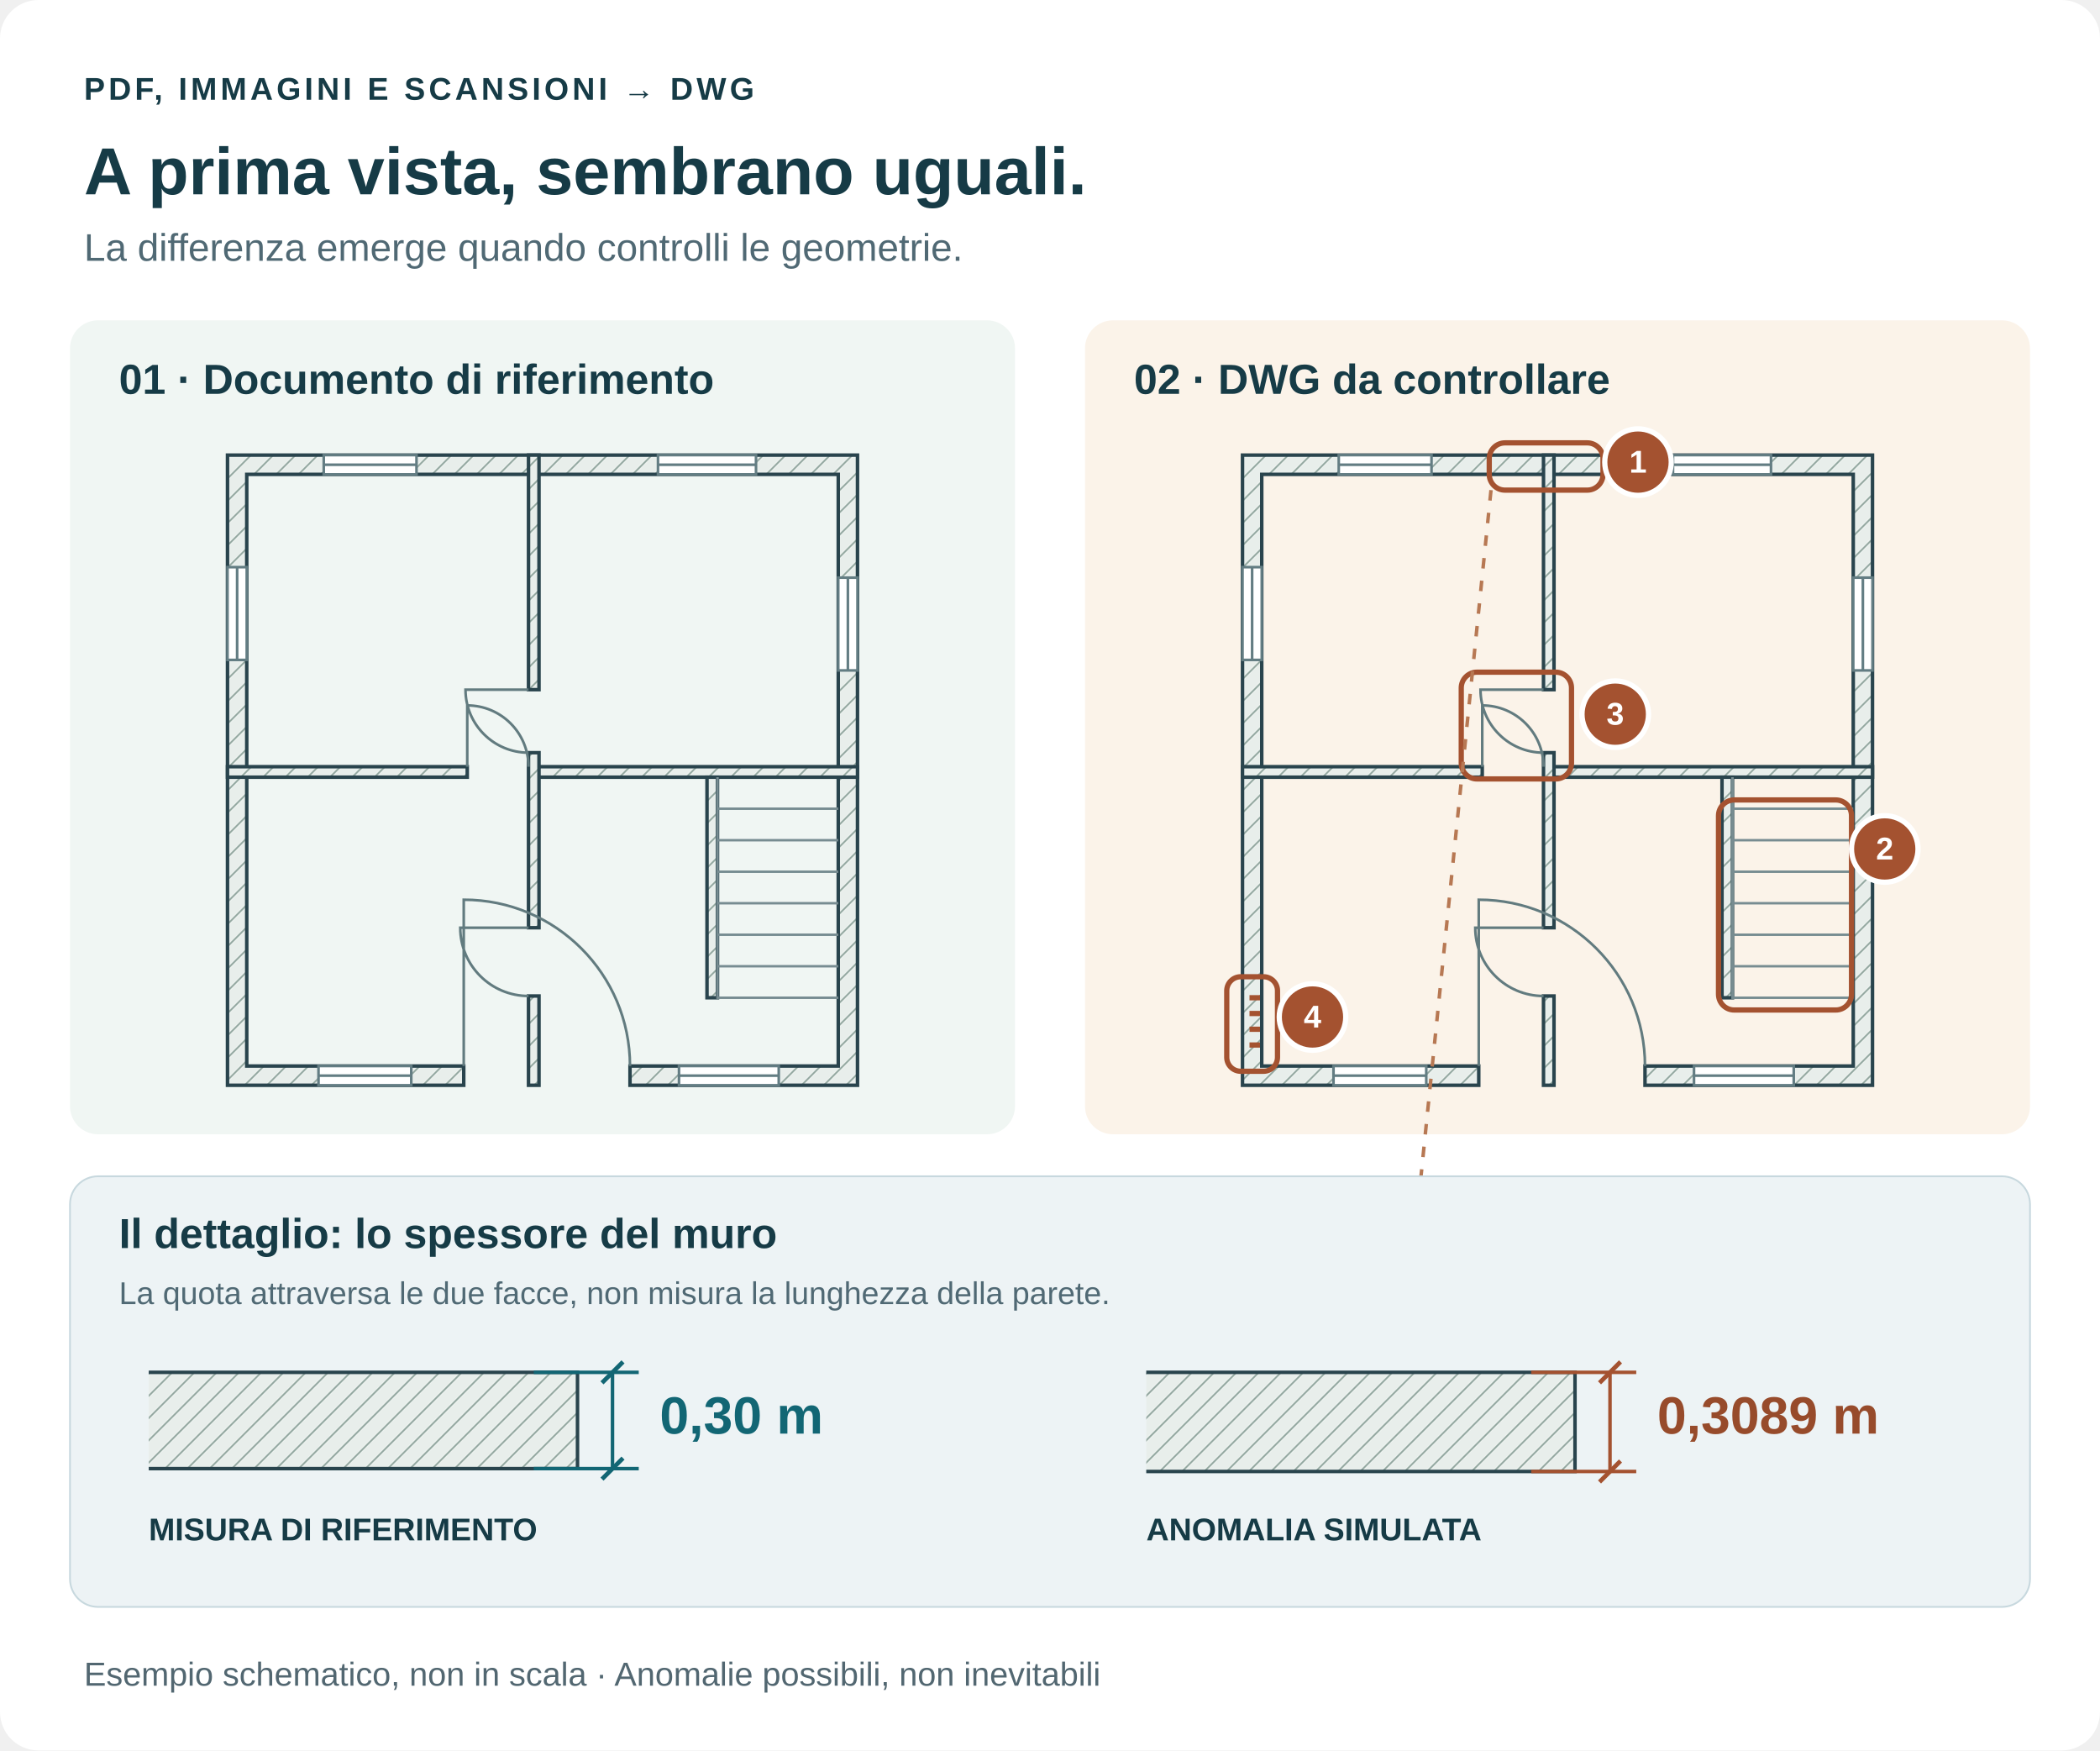
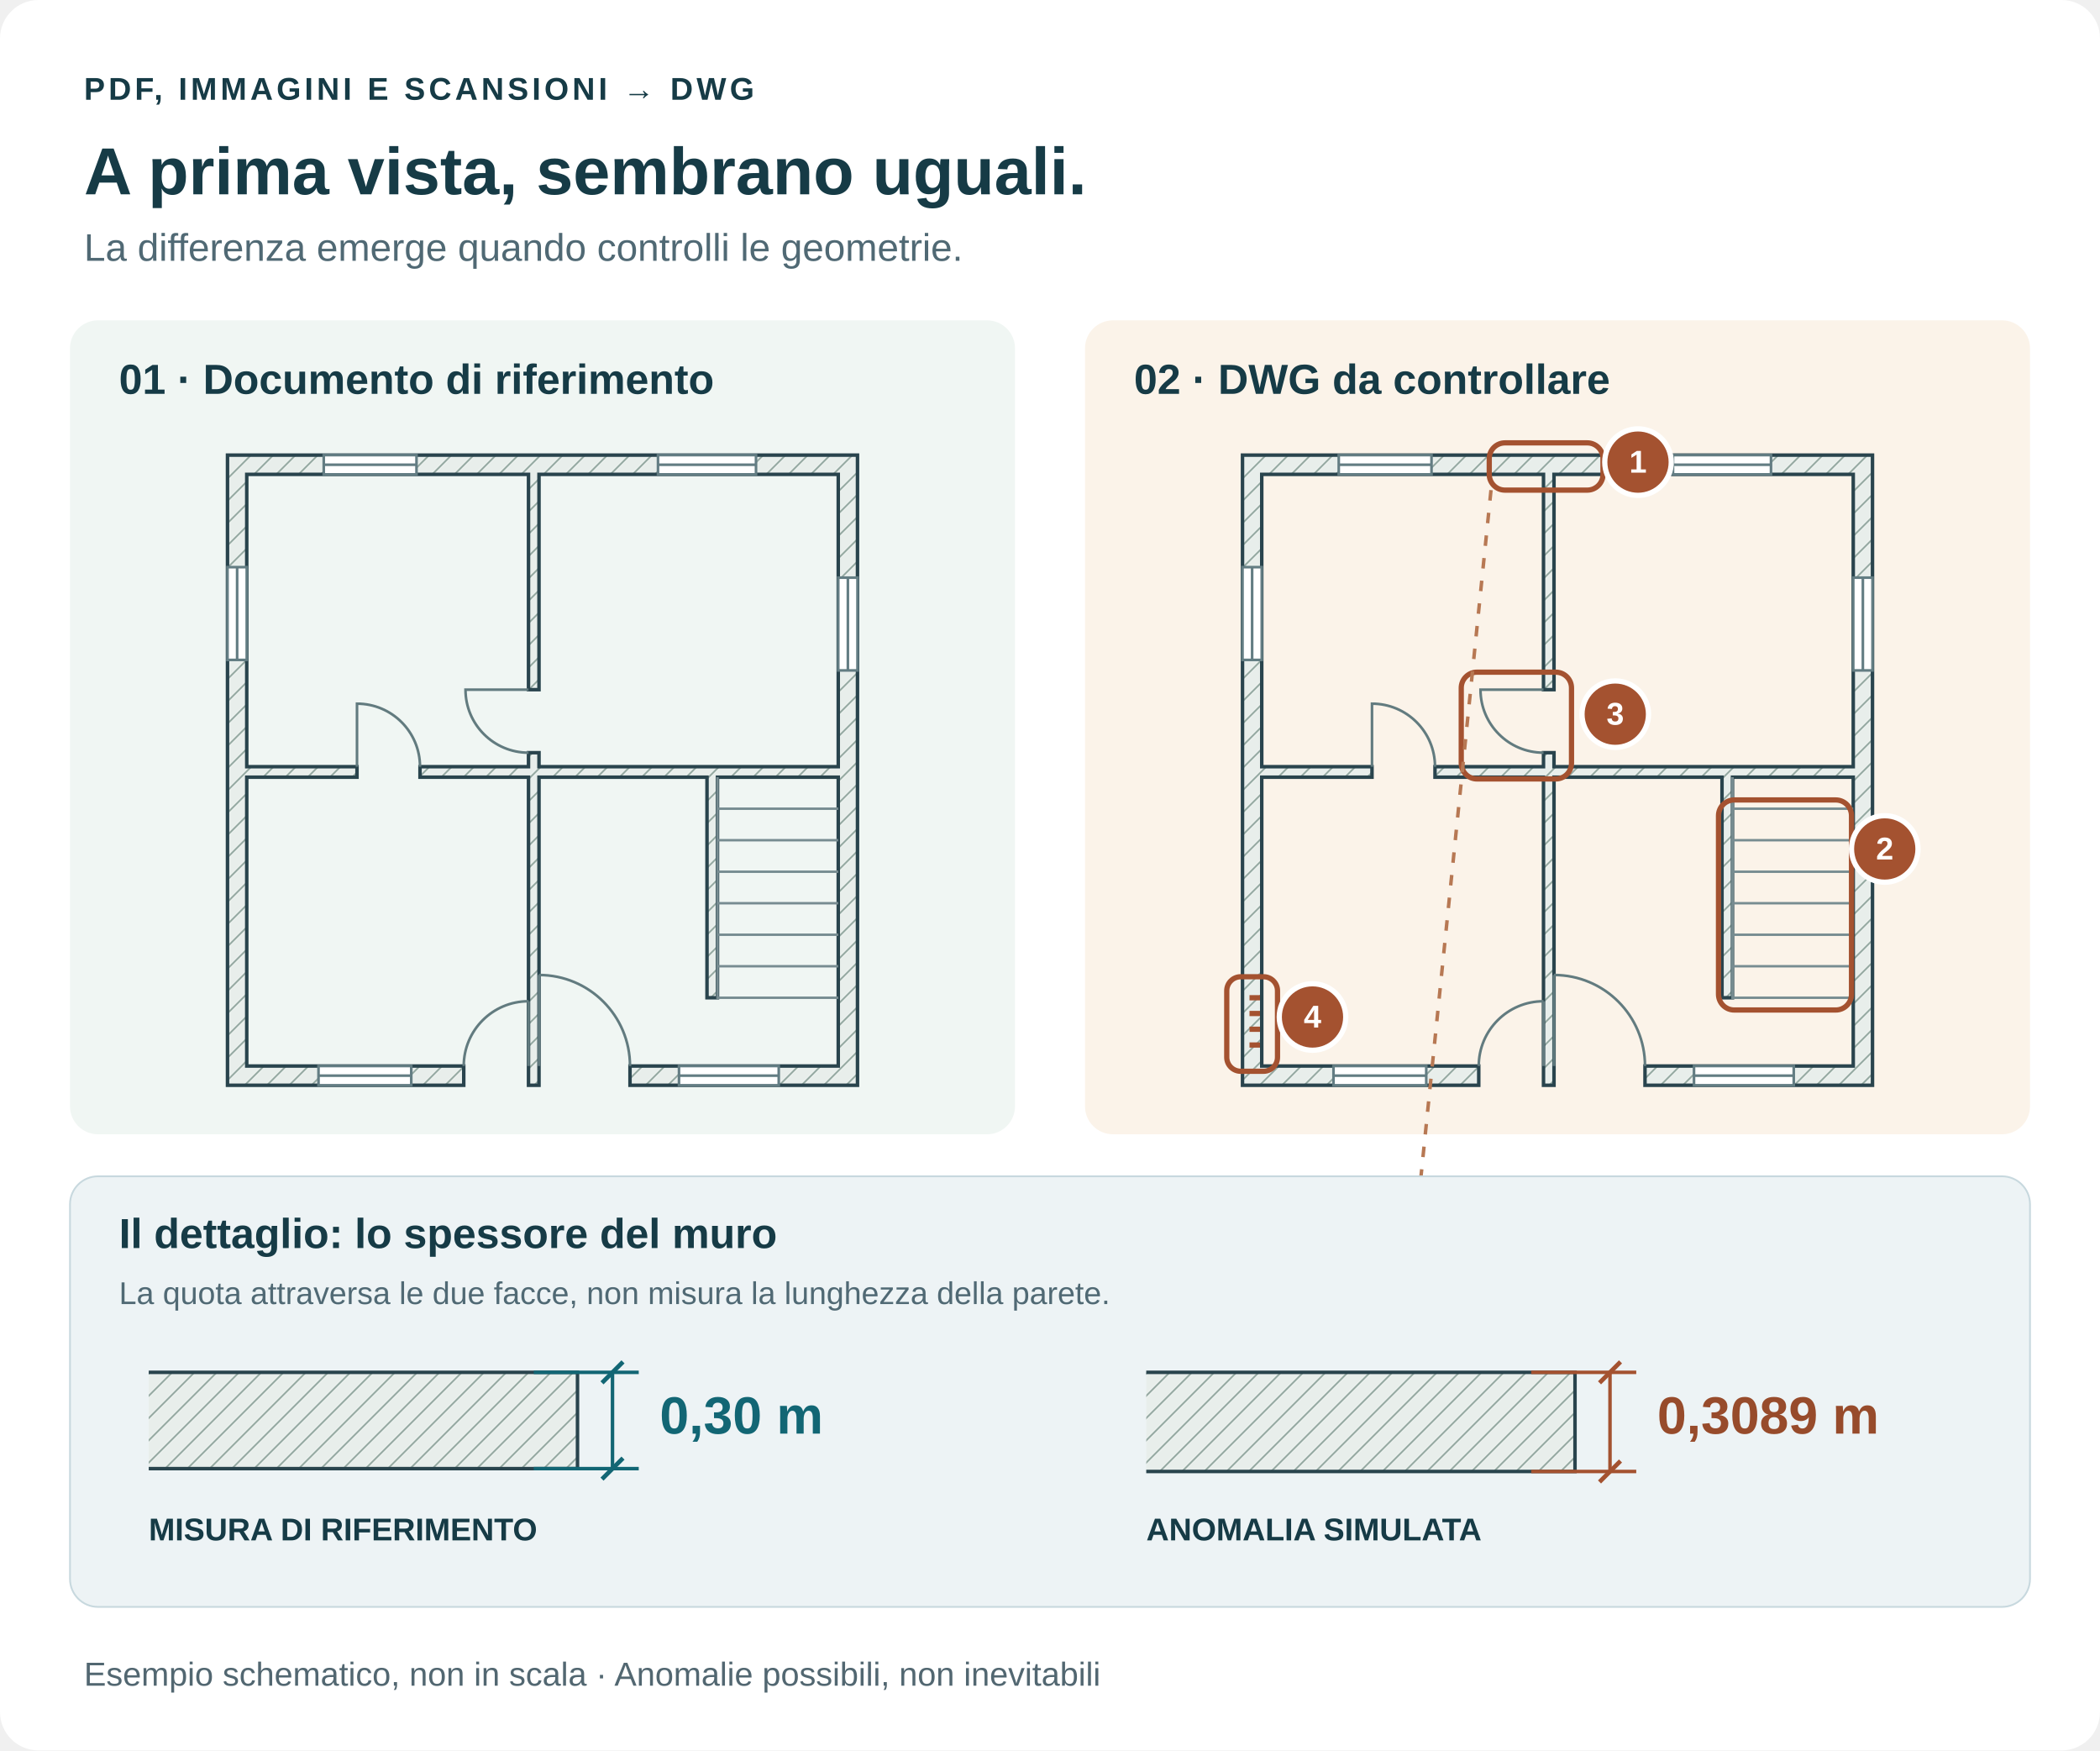
<svg xmlns="http://www.w3.org/2000/svg" width="1200" height="1000" viewBox="0 0 1200 1000" role="img" aria-labelledby="title desc">
  <defs>
    <pattern id="hatch" width="9" height="9" patternUnits="userSpaceOnUse" patternTransform="rotate(45)">
      <rect width="9" height="9" fill="#e8eeeb" />
      <path d="M0 0V9" stroke="#9baea7" stroke-width="2" />
    </pattern>
    <g id="plan" fill="url(#hatch)" stroke="#29444d" stroke-width="2">
-       <path d="M0 0H360V360H230V349H349V11H11V349H135V360H0Z" />
-       <path d="M0 178H137V184H0ZM172 0H178V134H172ZM172 170H178V270H172ZM172 309H178V360H172ZM178 178H360V184H178Z" />
-       <path d="M274 184H280V310H274Z" />
+       <path d="M178 134L178 11L349 11L349 178L178 178L178 170L172 170L172 178L110 178L110 184L172 184L172 349L172 360L178 360L178 349L178 184L274 184L274 310L280 310L280 184L349 184L349 349L230 349L230 360L349 360L360 360L360 349L360 11L360 0L349 0L11 0L0 0L0 11L0 349L0 360L11 360L135 360L135 349L11 349L11 184L74 184L74 178L11 178L11 11L172 11L172 134Z" />
      <g fill="#fff" stroke="#637d83" stroke-width="1.5">
        <path d="M55 0H108V11H55ZM246 0H302V11H246ZM0 64H11V117H0ZM349 70H360V123H349ZM52 349H105V360H52ZM258 349H315V360H258Z" />
        <path d="M55 5.5H108M246 5.5H302M5.5 64V117M354.5 70V123M52 354.5H105M258 354.5H315" />
      </g>
      <g fill="none" stroke="#627b7f" stroke-width="1.5">
-         <path d="M135 349V254A95 95 0 0 1 230 349M172 134H136A36 36 0 0 0 172 170M172 270H133A39 39 0 0 0 172 309M137 178V143A35 35 0 0 1 172 178" />
+         <path d="M172 134H136A36 36 0 0 0 172 170M74 178V142A36 36 0 0 1 110 178M172 349V312M135 349A37 37 0 0 1 172 312M178 349V297M230 349A52 52 0 0 0 178 297" />
      </g>
      <g stroke="#778c91" stroke-width="1.4" fill="none">
        <path d="M280 184V310H349M280 202H349M280 220H349M280 238H349M280 256H349M280 274H349M280 292H349" />
      </g>
    </g>
    <g id="dot">
      <circle r="19" fill="#a45230" stroke="#fff" stroke-width="3" />
    </g>
    <g id="tick">
      <path d="M-6 6L6-6" stroke="currentColor" stroke-width="2.5" />
    </g>
  </defs>
  <rect width="1200" height="1000" rx="22" fill="#fff" />
  <g font-family="Arial,Helvetica,sans-serif" fill="#163b46">
    <text x="48" y="57" font-size="18" font-weight="700" letter-spacing="2">PDF, IMMAGINI E SCANSIONI → DWG</text>
    <text x="48" y="111" font-size="38" font-weight="700">A prima vista, sembrano uguali.</text>
    <text x="48" y="149" font-size="22" fill="#506974">La differenza emerge quando controlli le geometrie.</text>
    <rect x="40" y="183" width="540" height="465" rx="16" fill="#f0f6f3" />
    <rect x="620" y="183" width="540" height="465" rx="16" fill="#fbf3e9" />
    <text x="68" y="225" font-size="24" font-weight="700">01 · Documento di riferimento</text>
    <text x="648" y="225" font-size="24" font-weight="700">02 · DWG da controllare</text>
    <use href="#plan" x="130" y="260" />
    <use href="#plan" x="710" y="260" />
    <g stroke="#a45230" stroke-width="3" fill="none">
      <rect x="851" y="253" width="65" height="27" rx="9" />
      <rect x="982" y="457" width="76" height="120" rx="9" />
      <rect x="835" y="384" width="63" height="61" rx="9" />
      <path d="M714 570L720 570M714 579L720 579M714 588L720 588M714 597L720 597" />
      <rect x="701" y="558" width="29" height="54" rx="8" />
    </g>
    <g font-size="18" font-weight="700" fill="#fff" text-anchor="middle">
      <use href="#dot" x="936" y="264" />
      <text x="936" y="270">1</text>
      <use href="#dot" x="1077" y="485" />
      <text x="1077" y="491">2</text>
      <use href="#dot" x="923" y="408" />
      <text x="923" y="414">3</text>
      <use href="#dot" x="750" y="581" />
      <text x="750" y="587">4</text>
    </g>
    <path d="M852 280L812 672" stroke="#b77853" stroke-width="2" stroke-dasharray="6 7" />
    <rect x="40" y="672" width="1120" height="246" rx="16" fill="#edf3f5" stroke="#c7d8de" />
    <text x="68" y="713" font-size="24" font-weight="700">Il dettaglio: lo spessore del muro</text>
    <text x="68" y="745" font-size="18" fill="#506974">La quota attraversa le due facce, non misura la lunghezza della parete.</text>
    <g transform="translate(85 784)">
      <path d="M0 0H245V55H0" fill="url(#hatch)" stroke="#29444d" stroke-width="2" />
      <path d="M220 0H280M220 55H280M265 0V55" fill="none" stroke="#126674" stroke-width="2" />
      <g color="#126674">
        <use href="#tick" x="265" />
        <use href="#tick" x="265" y="55" />
      </g>
      <text x="292" y="35" font-size="30" font-weight="700" fill="#126674">0,30 m</text>
      <text x="0" y="96" font-size="18" font-weight="700">MISURA DI RIFERIMENTO</text>
    </g>
    <g transform="translate(655 784)">
      <path d="M0 0H245V56.63H0" fill="url(#hatch)" stroke="#29444d" stroke-width="2" />
      <path d="M220 0H280M220 56.63H280M265 0V56.63" fill="none" stroke="#a45230" stroke-width="2" />
      <g color="#a45230">
        <use href="#tick" x="265" />
        <use href="#tick" x="265" y="56.63" />
      </g>
      <text x="292" y="35" font-size="30" font-weight="700" fill="#974b2b">0,3089 m</text>
      <text x="0" y="96" font-size="18" font-weight="700">ANOMALIA SIMULATA</text>
    </g>
    <text x="48" y="963" font-size="19" fill="#526771">Esempio schematico, non in scala · Anomalie possibili, non inevitabili</text>
  </g>
</svg>
